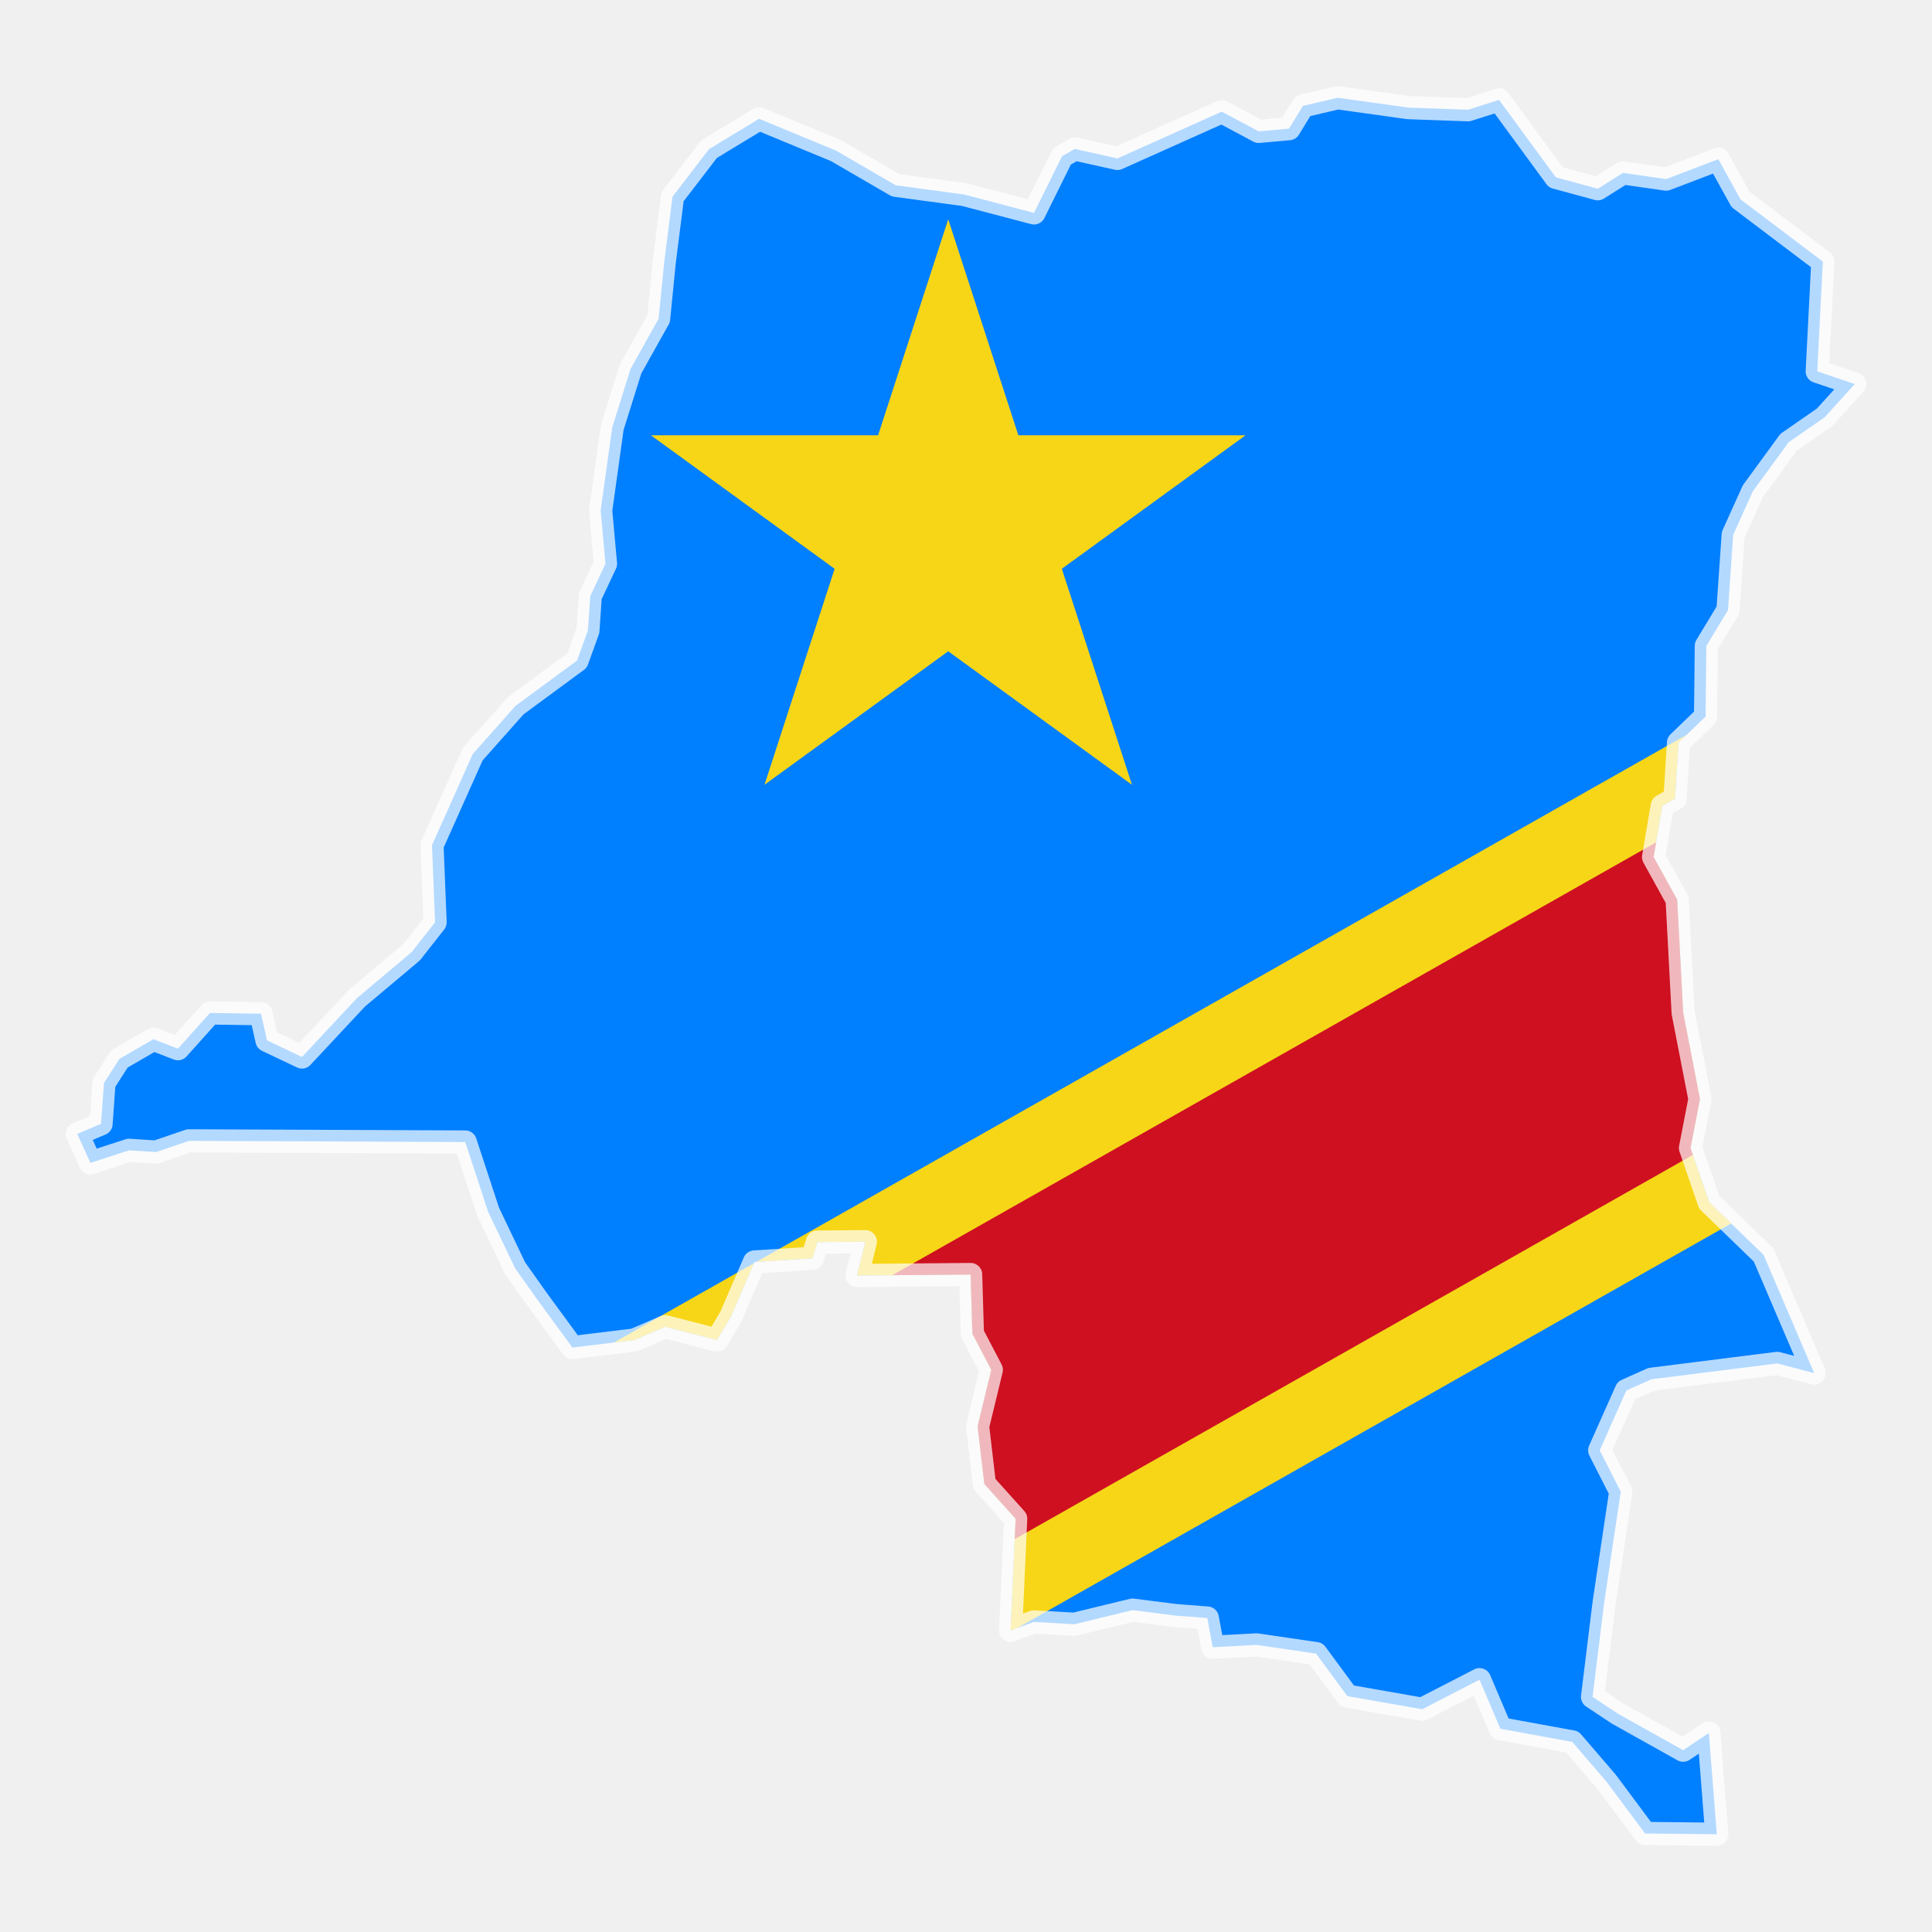
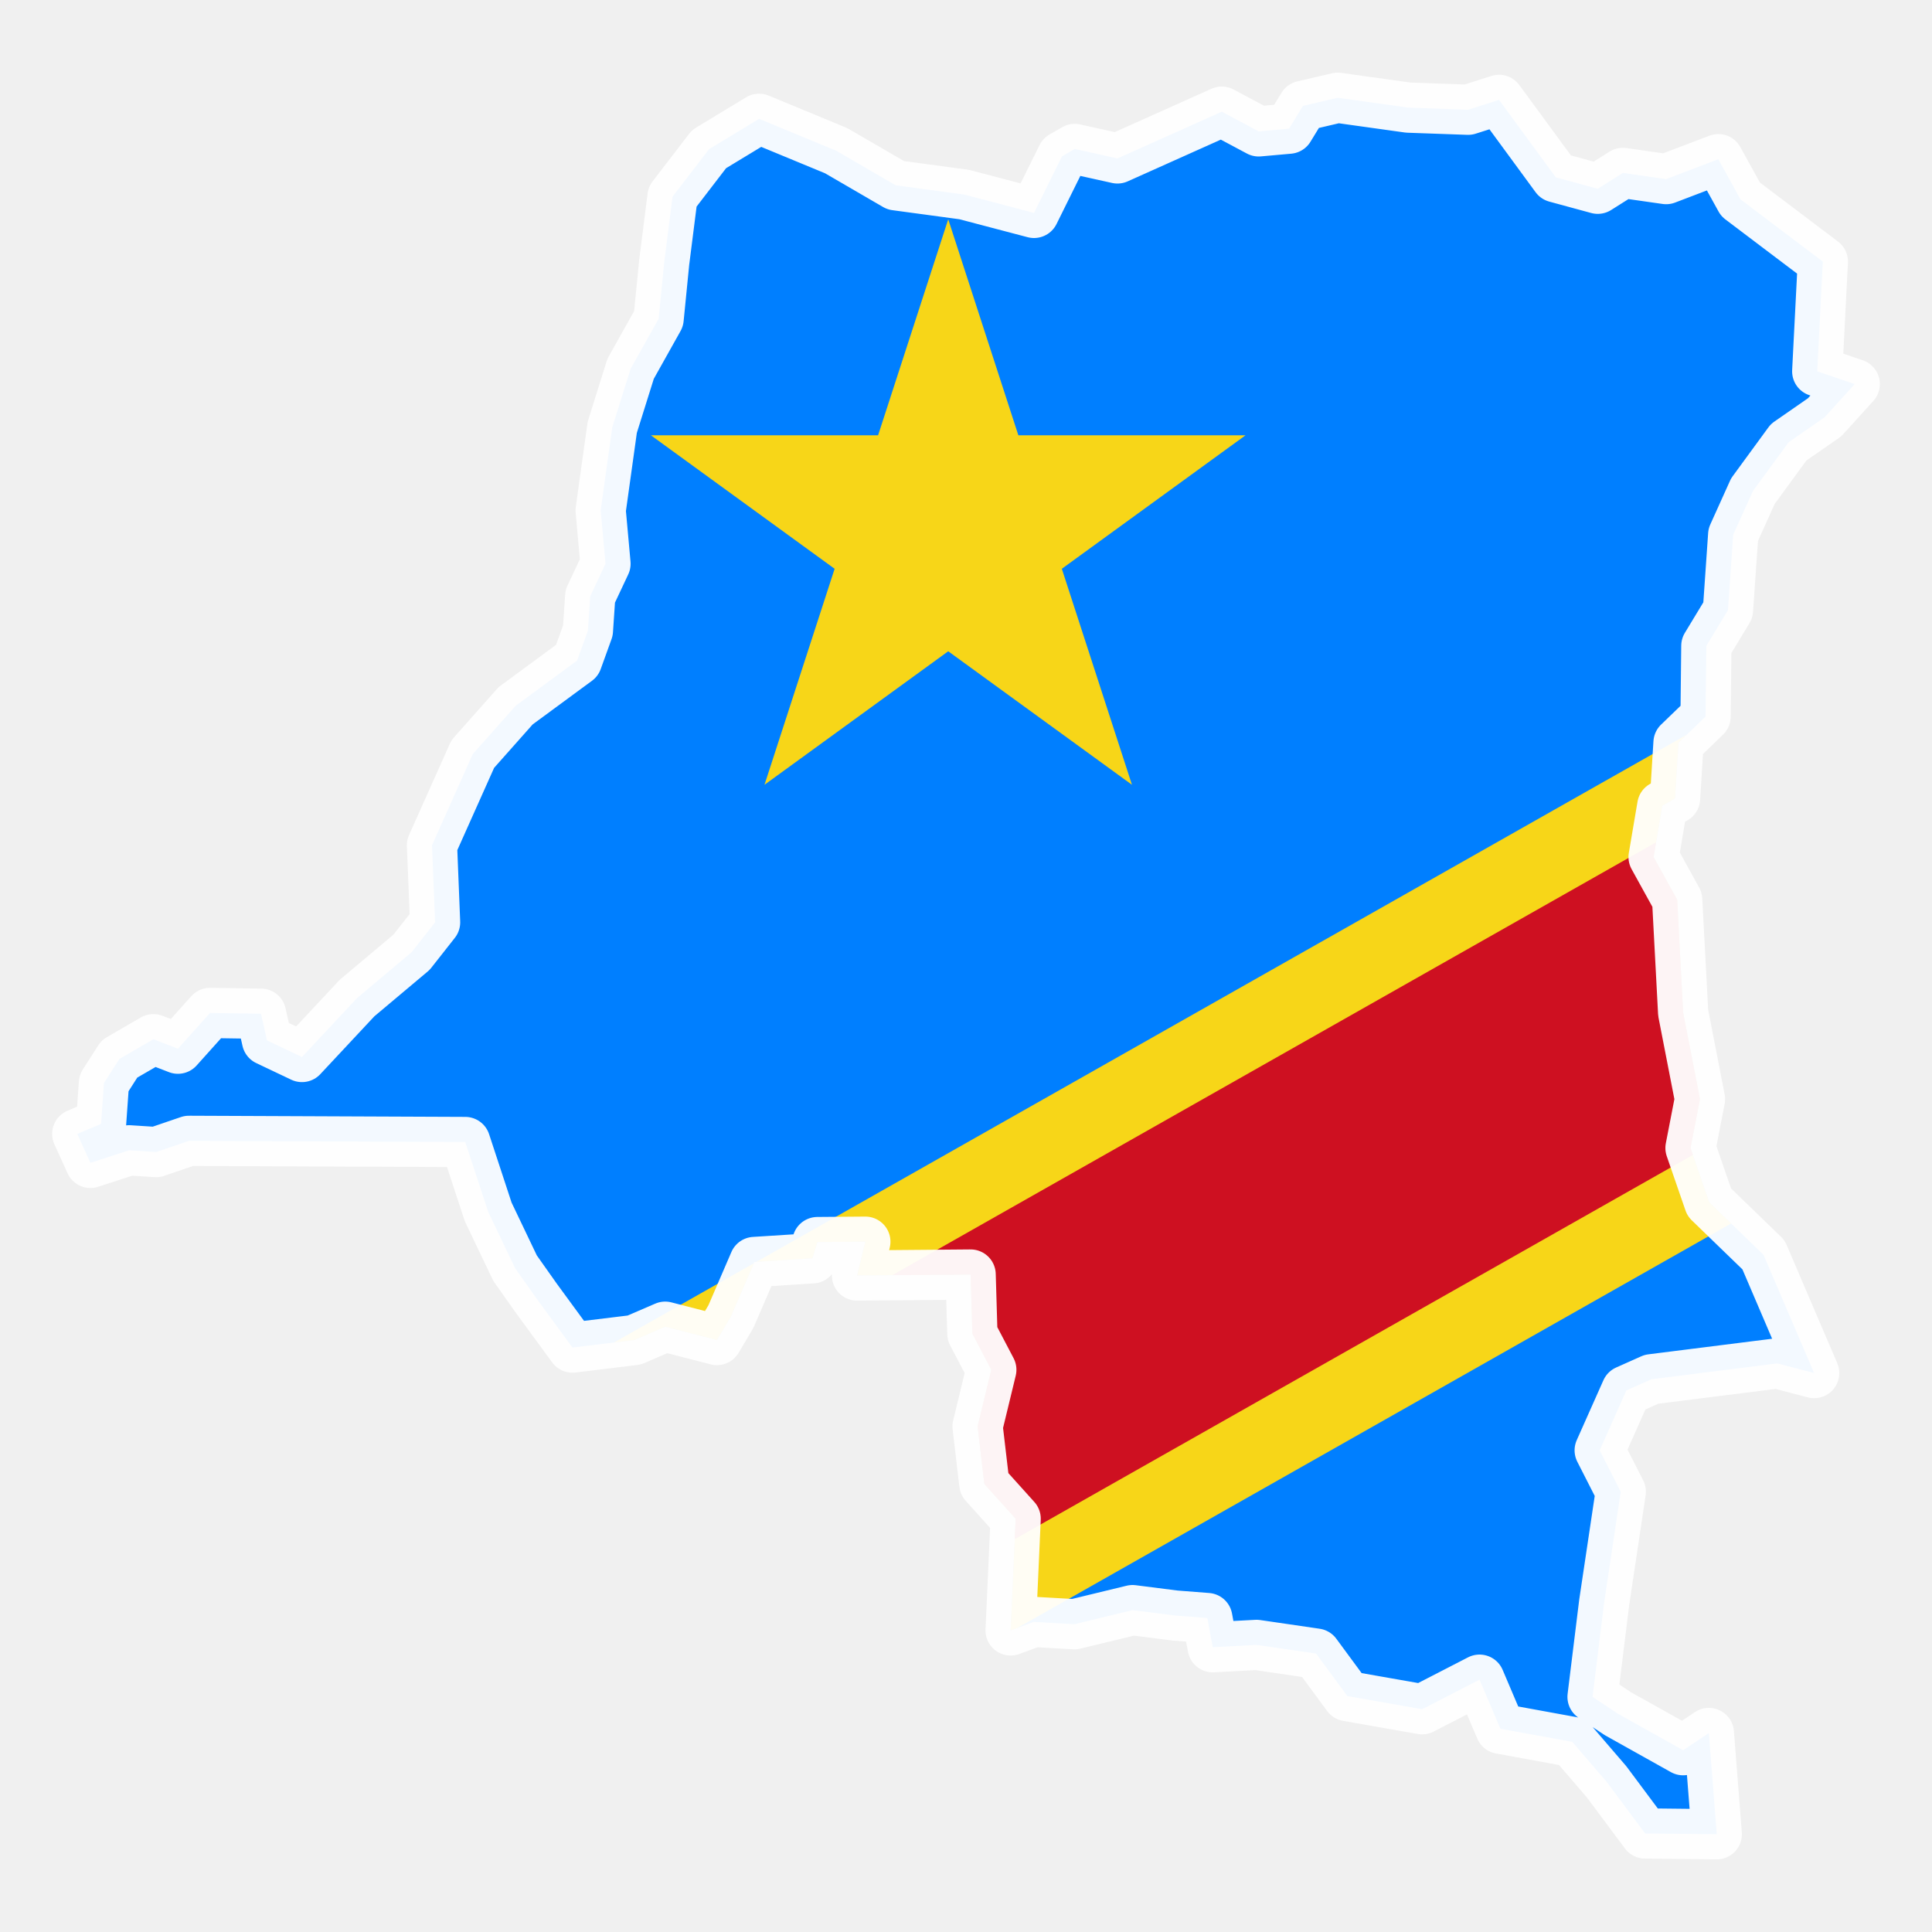
<svg xmlns="http://www.w3.org/2000/svg" viewBox="0 0 100 100" role="img" aria-label="République démocratique du Congo">
  <defs>
    <clipPath id="rdc">
      <path d="M94.35,13.54 L94.06,19.22 L96.00,19.88 L94.44,21.60 L92.58,22.89 L90.73,25.42 L89.71,27.68 L89.44,31.58 L88.32,33.43 L88.28,37.09 L86.88,38.44 L86.70,41.33 L86.04,41.71 L85.59,44.36 L86.81,46.57 L87.12,52.42 L87.99,56.89 L87.50,59.42 L88.47,62.23 L91.28,64.95 L93.90,71.07 L91.99,70.57 L85.48,71.39 L84.18,71.97 L82.80,75.07 L83.89,77.21 L83.03,82.96 L82.43,87.83 L83.74,88.70 L87.12,90.59 L88.45,89.70 L88.86,94.94 L85.15,94.90 L83.16,92.23 L81.38,90.16 L77.66,89.48 L76.58,86.94 L73.61,88.47 L69.74,87.79 L68.12,85.59 L65.04,85.14 L62.77,85.26 L62.49,83.75 L60.82,83.62 L58.62,83.34 L55.61,84.07 L53.51,83.95 L52.31,84.39 L52.57,78.61 L50.95,76.81 L50.60,73.83 L51.31,70.90 L50.33,69.03 L50.24,65.97 L44.36,66.02 L44.79,64.27 L42.31,64.29 L42.05,65.13 L39.05,65.32 L37.83,68.15 L37.11,69.36 L34.43,68.67 L32.83,69.36 L29.63,69.75 L27.77,67.21 L26.66,65.64 L25.27,62.73 L24.08,59.11 L9.78,59.05 L8.08,59.63 L6.68,59.54 L4.68,60.19 L4.00,58.69 L5.23,58.17 L5.38,56.06 L6.18,54.81 L7.94,53.79 L9.21,54.28 L10.87,52.43 L13.51,52.47 L13.82,53.85 L15.63,54.71 L18.48,51.66 L21.30,49.29 L22.52,47.74 L22.36,43.75 L24.47,39.03 L26.69,36.53 L29.87,34.19 L30.43,32.64 L30.55,30.86 L31.34,29.18 L31.09,26.42 L31.69,22.12 L32.64,19.09 L34.09,16.50 L34.38,13.57 L34.81,10.18 L36.70,7.72 L39.29,6.15 L43.28,7.80 L46.36,9.59 L49.91,10.07 L53.52,11.02 L54.97,8.09 L55.63,7.71 L57.84,8.20 L63.24,5.78 L65.15,6.80 L66.72,6.66 L67.44,5.48 L69.24,5.06 L72.89,5.57 L75.99,5.68 L77.59,5.17 L80.53,9.18 L82.70,9.77 L84.00,8.95 L86.24,9.27 L88.94,8.24 L90.09,10.32 L94.35,13.54 Z" />
    </clipPath>
  </defs>
  <g clip-path="url(#rdc)">
    <rect width="100" height="100" fill="#007FFF" />
    <path d="M-5.20,90.44 L105.20,27.89 L105.20,54.49 L-5.20,117.05 Z" fill="#F7D618" />
    <path d="M-5.20,95.12 L105.20,32.56 L105.20,49.82 L-5.20,112.37 Z" fill="#CE1021" />
    <path d="M49.08,11.35 L52.71,22.53 L64.47,22.53 L54.96,29.44 L58.59,40.62 L49.08,33.71 L39.57,40.62 L43.20,29.44 L33.69,22.53 L45.45,22.53 Z" fill="#F7D618" />
  </g>
-   <path d="M94.35,13.54 L94.06,19.22 L96.00,19.88 L94.44,21.60 L92.58,22.89 L90.73,25.42 L89.71,27.68 L89.44,31.58 L88.32,33.43 L88.28,37.09 L86.88,38.44 L86.70,41.33 L86.04,41.71 L85.59,44.36 L86.81,46.57 L87.12,52.42 L87.99,56.89 L87.50,59.42 L88.47,62.23 L91.28,64.95 L93.90,71.07 L91.99,70.57 L85.48,71.39 L84.18,71.97 L82.80,75.07 L83.89,77.21 L83.03,82.96 L82.43,87.83 L83.74,88.70 L87.12,90.59 L88.45,89.70 L88.86,94.94 L85.15,94.90 L83.16,92.23 L81.38,90.16 L77.66,89.48 L76.58,86.94 L73.61,88.47 L69.74,87.79 L68.12,85.59 L65.04,85.14 L62.77,85.26 L62.49,83.75 L60.82,83.62 L58.62,83.34 L55.61,84.07 L53.51,83.95 L52.31,84.39 L52.57,78.61 L50.95,76.81 L50.60,73.83 L51.31,70.90 L50.33,69.03 L50.24,65.97 L44.36,66.02 L44.79,64.27 L42.31,64.29 L42.05,65.13 L39.05,65.32 L37.83,68.15 L37.11,69.36 L34.43,68.67 L32.83,69.36 L29.63,69.75 L27.77,67.21 L26.66,65.64 L25.27,62.73 L24.08,59.11 L9.78,59.05 L8.08,59.63 L6.68,59.54 L4.68,60.19 L4.00,58.69 L5.23,58.17 L5.38,56.06 L6.18,54.81 L7.94,53.79 L9.21,54.28 L10.87,52.43 L13.51,52.47 L13.82,53.85 L15.63,54.71 L18.48,51.66 L21.30,49.29 L22.52,47.74 L22.36,43.75 L24.47,39.03 L26.69,36.53 L29.87,34.19 L30.43,32.64 L30.55,30.86 L31.34,29.18 L31.09,26.42 L31.69,22.12 L32.64,19.09 L34.09,16.50 L34.38,13.57 L34.81,10.18 L36.70,7.72 L39.29,6.15 L43.28,7.80 L46.36,9.59 L49.91,10.07 L53.52,11.02 L54.97,8.09 L55.63,7.71 L57.84,8.20 L63.24,5.78 L65.15,6.80 L66.72,6.66 L67.44,5.48 L69.24,5.06 L72.89,5.57 L75.99,5.68 L77.59,5.17 L80.53,9.18 L82.70,9.77 L84.00,8.95 L86.24,9.27 L88.94,8.24 L90.09,10.32 L94.35,13.54 Z" fill="none" stroke="#FFFFFF" stroke-opacity=".7" stroke-width="1.2" stroke-linejoin="round" />
+   <path d="M94.35,13.54 L94.06,19.22 L96.00,19.88 L94.44,21.60 L92.58,22.89 L90.73,25.42 L89.71,27.68 L89.44,31.58 L88.32,33.43 L88.28,37.09 L86.88,38.44 L86.70,41.33 L86.04,41.71 L85.59,44.36 L86.81,46.57 L87.12,52.42 L87.99,56.89 L87.50,59.42 L88.47,62.23 L91.28,64.95 L93.90,71.07 L91.99,70.57 L85.48,71.39 L84.18,71.97 L82.80,75.07 L83.89,77.21 L83.03,82.96 L82.43,87.83 L83.74,88.70 L87.12,90.59 L88.45,89.70 L88.86,94.94 L85.15,94.90 L83.16,92.23 L81.38,90.16 L77.66,89.48 L76.58,86.94 L73.61,88.47 L69.74,87.79 L68.12,85.59 L65.04,85.14 L62.77,85.26 L62.49,83.75 L60.82,83.62 L58.62,83.34 L55.61,84.07 L53.51,83.95 L52.31,84.39 L52.57,78.61 L50.95,76.81 L50.60,73.83 L51.31,70.90 L50.33,69.03 L50.24,65.97 L44.36,66.02 L44.79,64.27 L42.31,64.29 L42.05,65.13 L39.05,65.32 L37.83,68.15 L37.11,69.36 L34.43,68.67 L32.83,69.36 L29.63,69.75 L27.77,67.21 L26.66,65.64 L25.27,62.73 L24.08,59.11 L9.78,59.05 L8.08,59.63 L6.68,59.54 L4.68,60.19 L4.00,58.69 L5.23,58.17 L5.38,56.06 L6.18,54.81 L7.94,53.79 L9.21,54.28 L10.87,52.43 L13.51,52.47 L13.82,53.85 L15.63,54.71 L18.48,51.66 L21.30,49.29 L22.52,47.74 L22.36,43.75 L24.47,39.03 L26.69,36.53 L29.87,34.19 L30.43,32.64 L30.55,30.86 L31.34,29.18 L31.09,26.42 L31.69,22.12 L32.64,19.09 L34.09,16.50 L34.38,13.57 L34.81,10.18 L36.70,7.72 L39.29,6.15 L43.28,7.80 L46.36,9.59 L49.91,10.07 L53.52,11.02 L54.97,8.09 L55.63,7.71 L57.84,8.20 L63.24,5.78 L65.15,6.80 L66.72,6.66 L67.44,5.48 L69.24,5.06 L72.89,5.57 L75.99,5.68 L77.59,5.17 L80.53,9.18 L82.70,9.77 L84.00,8.95 L86.24,9.27 L88.94,8.24 L90.09,10.32 L94.35,13.54 Z" fill="none" stroke="#FFFFFF" stroke-opacity=".95" stroke-width="2.6" stroke-linejoin="round" />
</svg>
